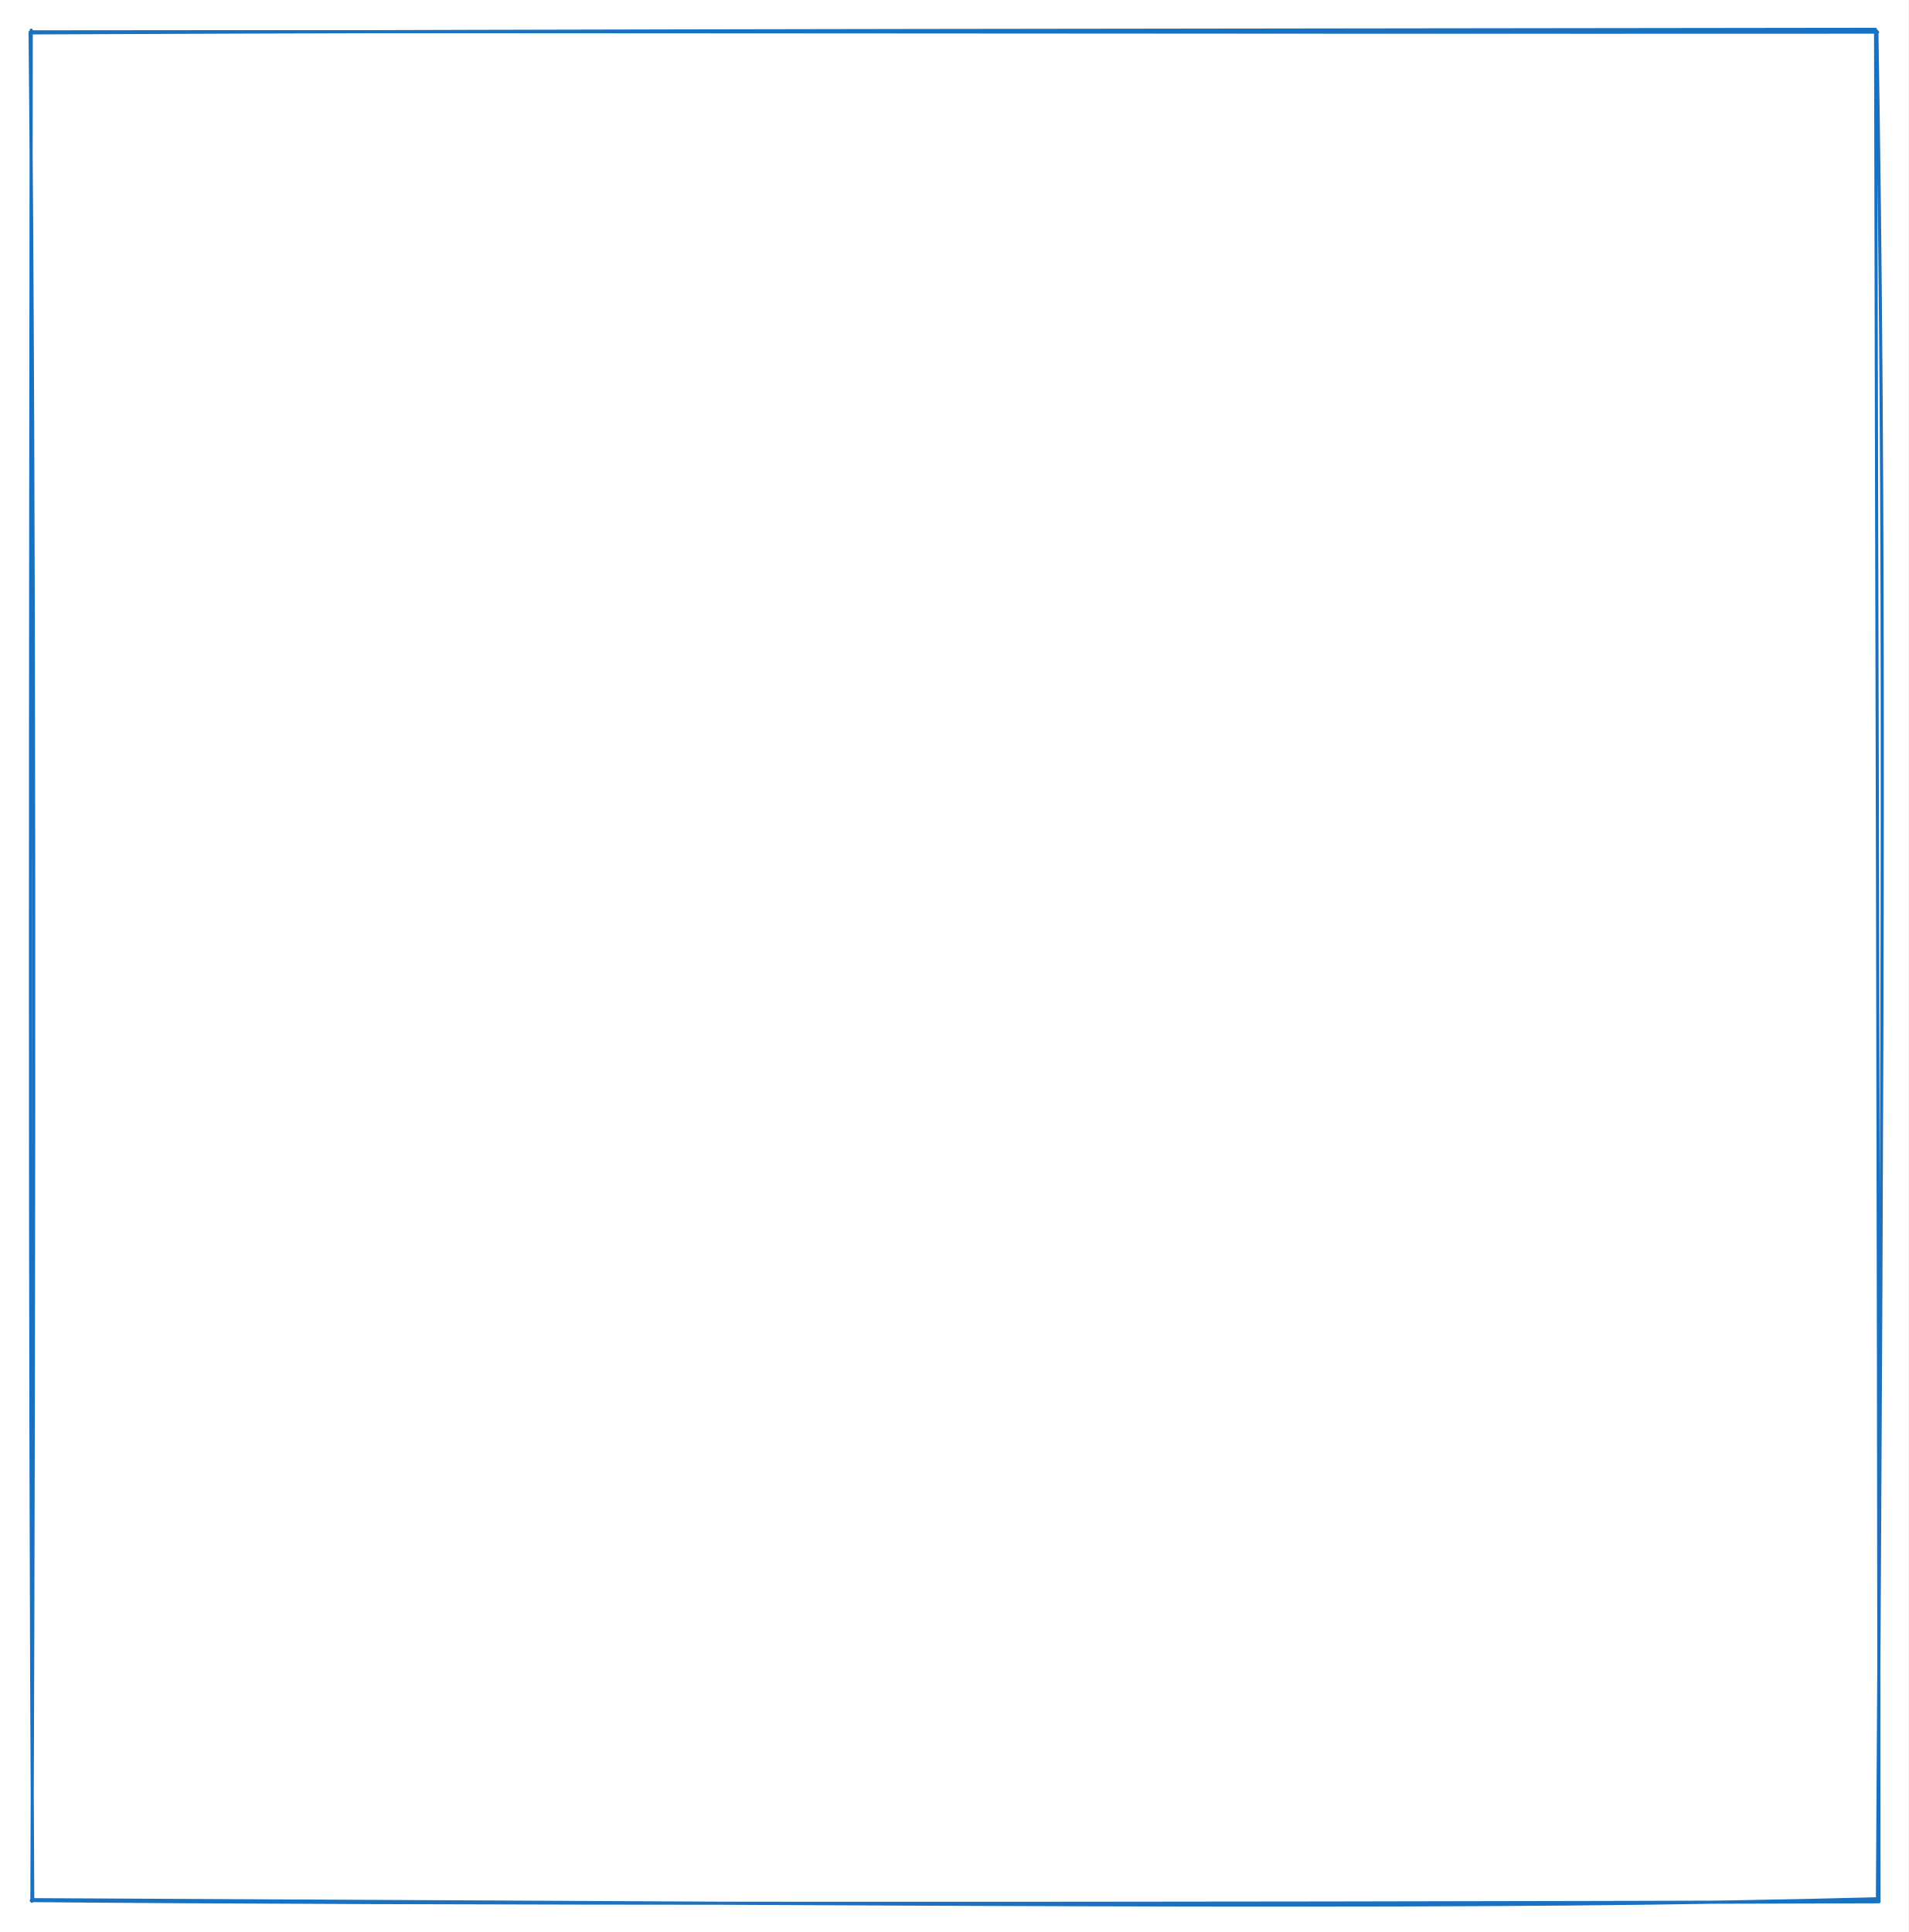
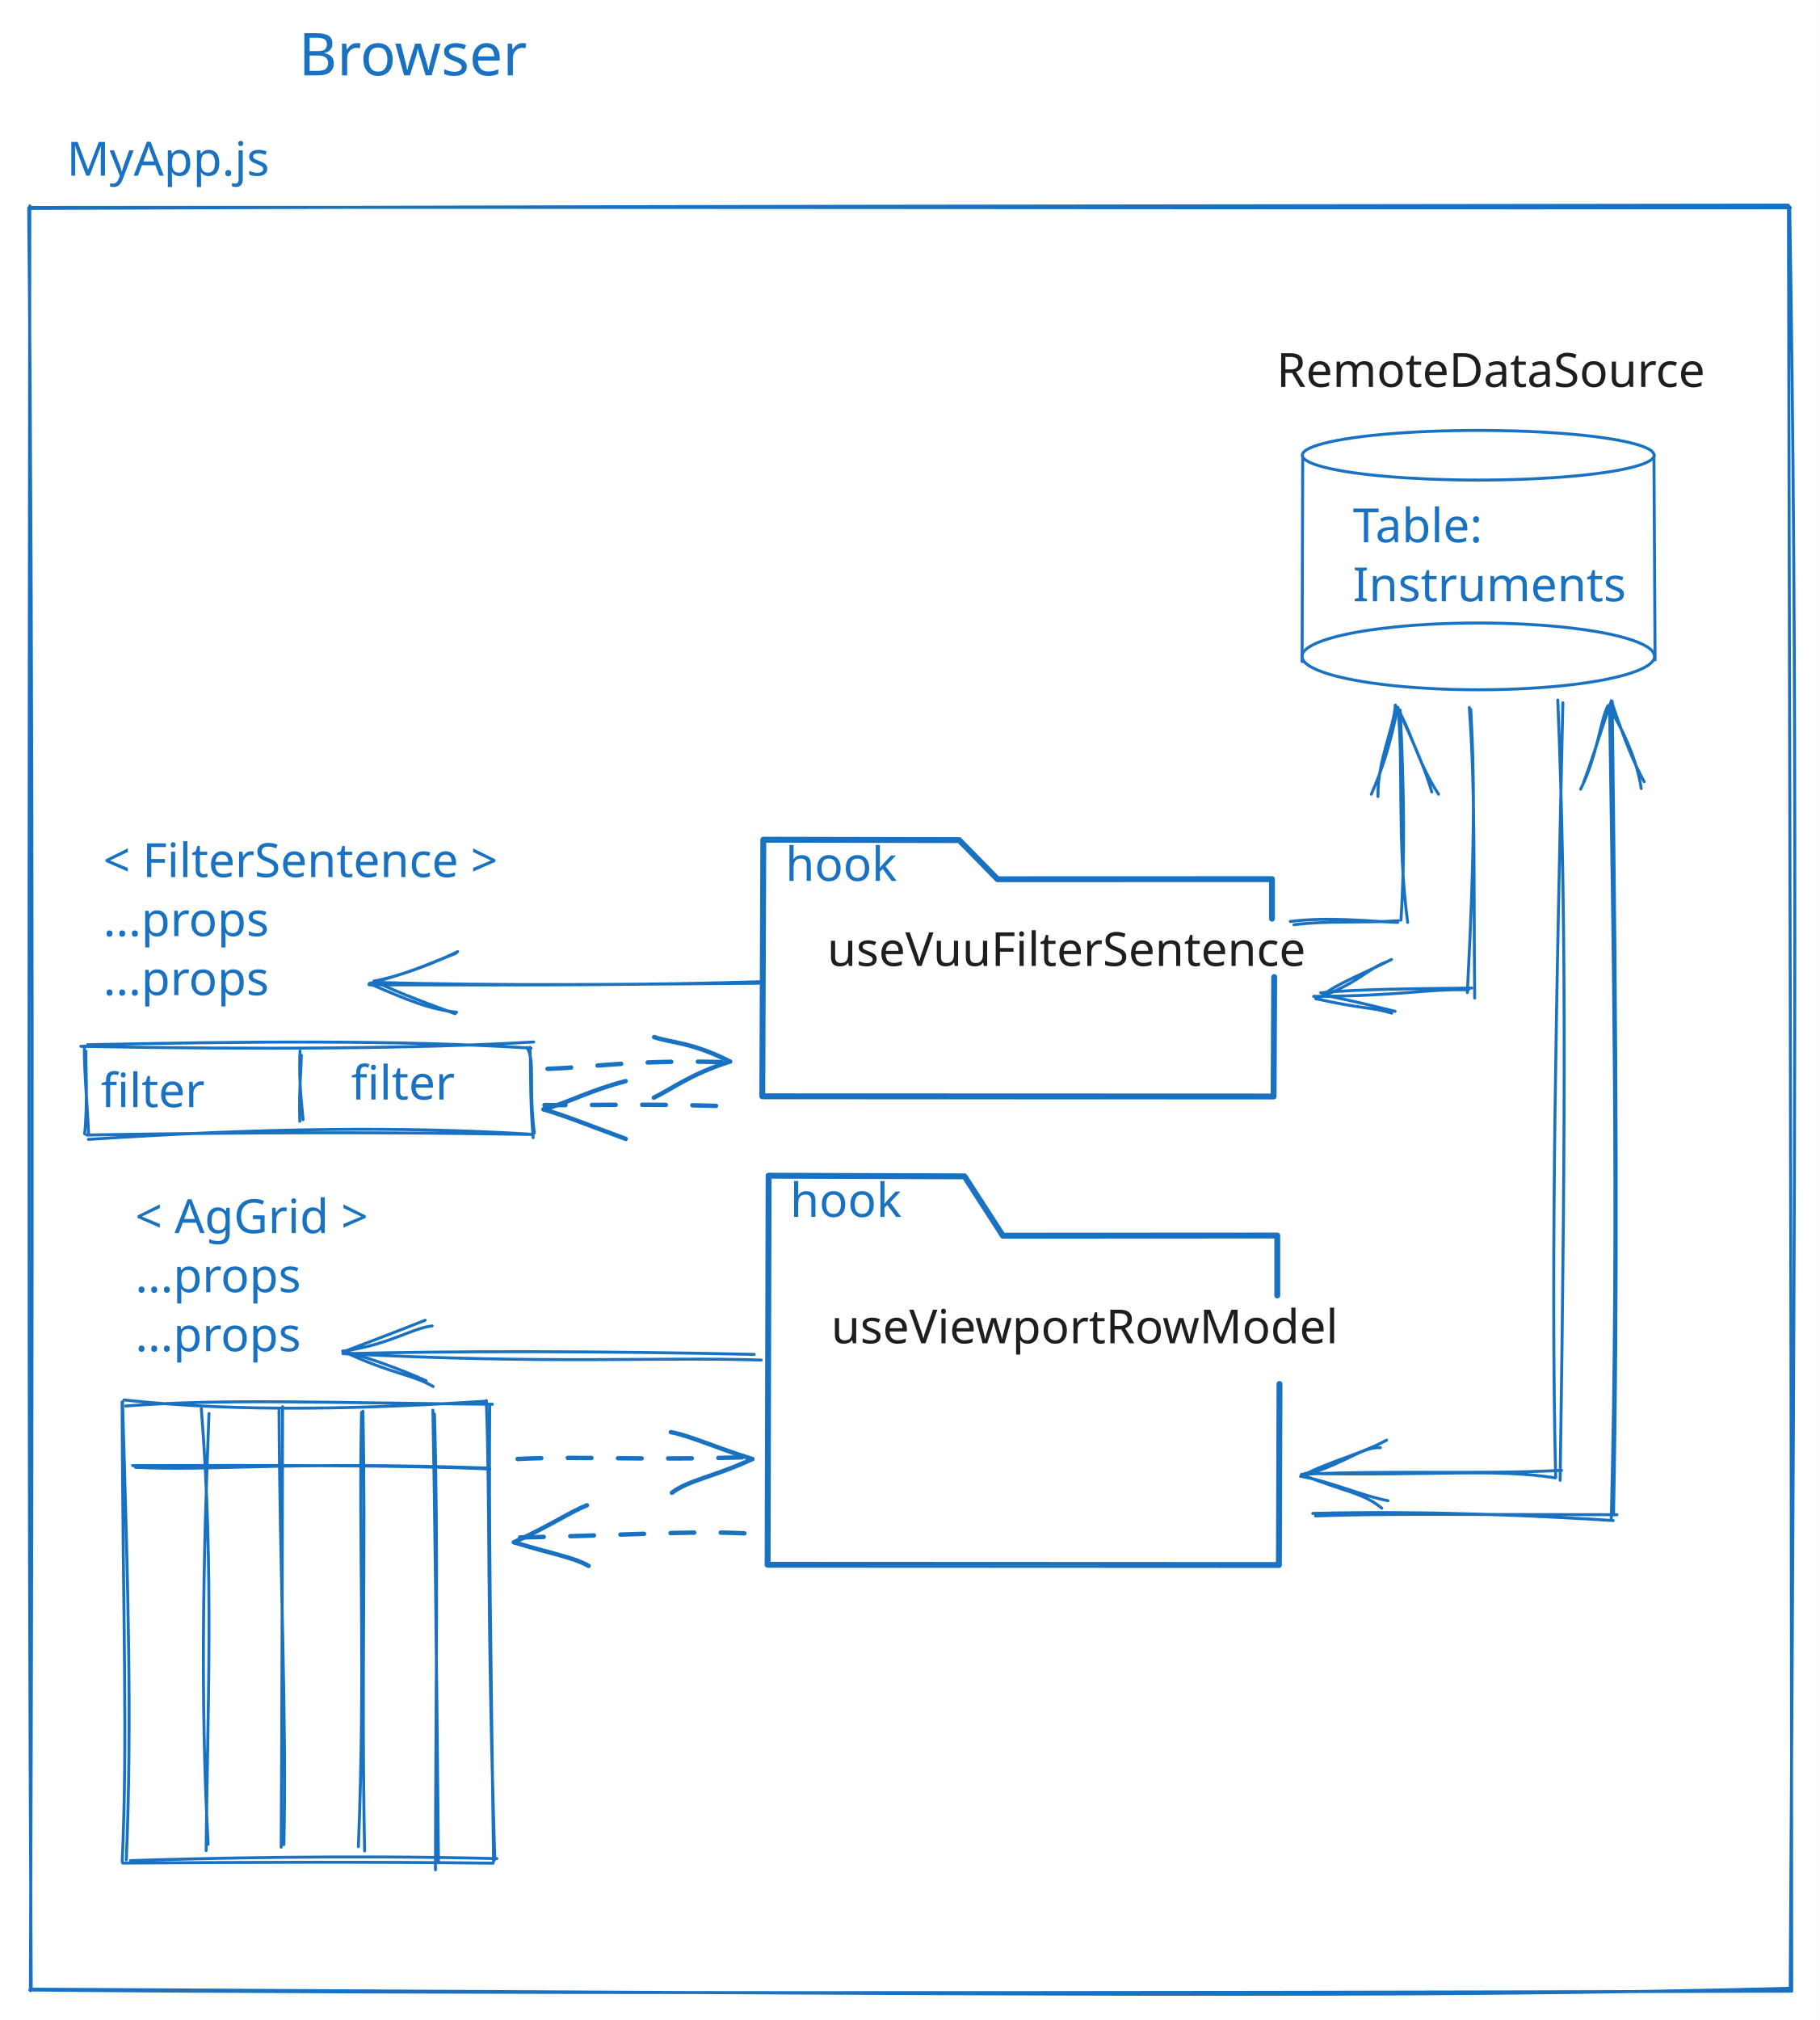
- <svg xmlns="http://www.w3.org/2000/svg" version="1.1" viewBox="0 0 616.515 624.185" width="1233.03" height="1248.369">
+ <svg xmlns="http://www.w3.org/2000/svg" version="1.1" viewBox="0 0 616.515 684.182" width="1233.03" height="1368.364">
  <defs>
    <style class="style-fonts">
      @font-face {
        font-family: "Virgil";
        src: url("https://excalidraw.com/Virgil.woff2");
      }
      @font-face {
        font-family: "Cascadia";
        src: url("https://excalidraw.com/Cascadia.woff2");
      }
    </style>
  </defs>
-   <rect x="0" y="0" width="616.515" height="624.185" fill="#ffffff" />
-   <g stroke-linecap="round" transform="translate(10 10) rotate(0 298.2576 302.0924)">
+   <rect x="0" y="0" width="616.515" height="684.182" fill="#ffffff" />
+   <g stroke-linecap="round" transform="translate(10 69.99717) rotate(0 298.2576 302.0924)">
    <path d="M0.96 0.22 L594.77 -1.38 L594.74 603.89 L-1.93 606.09" stroke="none" stroke-width="0" fill="#fff" />
    <path d="M0.46 0.62 C189.58 -0.19, 380.29 -0.23, 595.85 -0.53 M-0.13 0.29 C174.72 0.07, 350.29 0.52, 596.55 0.39 M595.9 -0.07 C596.23 181.16, 596.91 362.65, 597 604.43 M596.32 0.08 C598.87 153.85, 598.36 308.19, 596.49 604.15 M596.97 603.44 C468.05 606.8, 337.9 605.39, 0.29 603.74 M596.45 604.42 C358.09 605.12, 119.64 605.18, 0.09 604.03 M0.58 604.06 C-0.54 405.6, -0.11 206.4, 0.1 -0.26 M0.3 604.26 C1.16 378.67, 1.2 153.14, -0.28 0.4" stroke="#1971c2" stroke-width="1" fill="none" />
  </g>
+   <g transform="translate(54.74541 178.3125) rotate(0 38.39996 12.5)">
+     <text x="0" y="0" font-family="Virgil, Segoe UI Emoji" font-size="20px" fill="#0000" text-anchor="start" style="white-space: pre;" direction="ltr" dominant-baseline="text-before-edge">Browser</text>
+   </g>
+   <g transform="translate(101.1634 10) rotate(0 38.39996 12.5)">
+     <text x="0" y="0" font-family="Virgil, Segoe UI Emoji" font-size="20px" fill="#1971c2" text-anchor="start" style="white-space: pre;" direction="ltr" dominant-baseline="text-before-edge">Browser</text>
+   </g>
+   <g transform="translate(22.61259 47.08203) rotate(0 32.17596 10)">
+     <text x="0" y="0" font-family="Virgil, Segoe UI Emoji" font-size="16px" fill="#1971c2" text-anchor="start" style="white-space: pre;" direction="ltr" dominant-baseline="text-before-edge">MyApp.js</text>
+   </g>
+   <g stroke-linecap="round" transform="translate(42.24931 475.8398) rotate(0 62.11133 77.19336)">
+     <path d="M1.59 -1.46 L125.38 1.09 L123.33 152.59 L-0.43 155" stroke="none" stroke-width="0" fill="#fff" />
+     <path d="M-0.25 -1.67 C39.45 2.64, 82.77 1.3, 122.34 -1.25 M0.34 0.38 C33.91 -2.18, 69.46 -0.64, 124.56 -0.21 M122.51 -1.46 C123.86 34.42, 122.65 68.89, 125.39 153.95 M123.66 -0.04 C123.33 39.45, 123.96 80.08, 124.97 154.63 M126.07 153.68 C75.21 152.39, 26.56 153.57, 1.93 154.36 M124.81 155.23 C82.97 154.72, 40.78 154.93, -0.66 155.19 M0.54 154.09 C2.53 106.77, 1.09 61.14, -0.74 -1.03 M-0.85 154.7 C1.03 114.5, -0.58 72.23, -0.89 -0.96" stroke="#1971c2" stroke-width="1" fill="none" />
+   </g>
+   <g stroke-linecap="round">
+     <g transform="translate(44.24931 497.2383) rotate(0 61.18292 -0.2777692)">
+       <path d="M1.64 -0.25 C28.34 1.06, 52.62 -2.36, 121.34 0.01 M0.67 -0.84 C47.31 -0.91, 93.44 -1, 121.69 0.32" stroke="#1971c2" stroke-width="1" fill="none" />
+     </g>
+   </g>
+   <mask />
+   <g stroke-linecap="round">
+     <g transform="translate(69.85088 478.7852) rotate(0 -0.3426354 73.16014)">
+       <path d="M-1.65 -1.69 C2.73 53.16, 0.37 103.04, -0.02 148.01 M0.95 -0.03 C-0.95 48.44, -2 96.63, 0.65 145.89" stroke="#1971c2" stroke-width="1" fill="none" />
+     </g>
+   </g>
+   <mask />
+   <g stroke-linecap="round">
+     <g transform="translate(96.06572 477.3281) rotate(0 -0.5990665 73.72639)">
+       <path d="M-1.54 0.42 C-1.27 55.57, 1.09 105.79, 0.1 147.47 M-0.34 -0.87 C-0.42 53.19, -0.54 104.24, -0.8 148.32" stroke="#1971c2" stroke-width="1" fill="none" />
+     </g>
+   </g>
+   <mask />
+   <g stroke-linecap="round">
+     <g transform="translate(122.9954 478.9375) rotate(0 -0.5322635 73.51131)">
+       <path d="M-0.51 -0.54 C-1.5 42.28, 0.84 87.25, -1.59 146.55 M-0.06 -0.95 C0.96 44.65, -0.62 89.58, 0.53 147.97" stroke="#1971c2" stroke-width="1" fill="none" />
+     </g>
+   </g>
+   <mask />
+   <g stroke-linecap="round">
+     <g transform="translate(147.6517 478.1016) rotate(0 -0.05074893 77.36906)">
+       <path d="M-0.47 0.86 C0.81 44.37, 0.02 91.5, -0.13 155.21 M-0.99 -0.48 C-0.33 34.74, 0.08 68.84, 0.89 152.7" stroke="#1971c2" stroke-width="1" fill="none" />
+     </g>
+   </g>
+   <mask />
+   <g transform="translate(432.4876 118.6406) rotate(0 75.29597 10)">
+     <text x="0" y="0" font-family="Virgil, Segoe UI Emoji" font-size="16px" fill="#1e1e1e" text-anchor="start" style="white-space: pre;" direction="ltr" dominant-baseline="text-before-edge">RemoteDataSource</text>
+   </g>
+   <g transform="translate(45.80009 405.2539) rotate(0 42.03197 30)">
+     <text x="0" y="0" font-family="Virgil, Segoe UI Emoji" font-size="16px" fill="#1971c2" text-anchor="start" style="white-space: pre;" direction="ltr" dominant-baseline="text-before-edge">&lt; AgGrid &gt;</text>
+     <text x="0" y="20" font-family="Virgil, Segoe UI Emoji" font-size="16px" fill="#1971c2" text-anchor="start" style="white-space: pre;" direction="ltr" dominant-baseline="text-before-edge">...props</text>
+     <text x="0" y="40" font-family="Virgil, Segoe UI Emoji" font-size="16px" fill="#1971c2" text-anchor="start" style="white-space: pre;" direction="ltr" dominant-baseline="text-before-edge">...props</text>
+   </g>
+   <g transform="translate(458.3353 171.25) rotate(0 46.98396 20)">
+     <text x="0" y="0" font-family="Virgil, Segoe UI Emoji" font-size="16px" fill="#1971c2" text-anchor="start" style="white-space: pre;" direction="ltr" dominant-baseline="text-before-edge">Table: </text>
+     <text x="0" y="20" font-family="Virgil, Segoe UI Emoji" font-size="16px" fill="#1971c2" text-anchor="start" style="white-space: pre;" direction="ltr" dominant-baseline="text-before-edge">Instruments</text>
+   </g>
+   <g stroke-linecap="round" transform="translate(441.2018 145.7802) rotate(0 59.61007 8.408622)">
+     <path d="M119.22 8.41 C119.22 8.81, 119.02 9.21, 118.61 9.61 C118.21 10, 117.6 10.39, 116.81 10.78 C116.01 11.16, 115.01 11.54, 113.83 11.9 C112.66 12.26, 111.29 12.62, 109.76 12.95 C108.23 13.29, 106.51 13.61, 104.66 13.92 C102.81 14.22, 100.78 14.5, 98.65 14.76 C96.51 15.02, 94.22 15.27, 91.84 15.48 C89.46 15.7, 86.95 15.89, 84.37 16.06 C81.8 16.22, 79.12 16.36, 76.4 16.48 C73.69 16.59, 70.89 16.67, 68.09 16.73 C65.29 16.79, 62.44 16.82, 59.61 16.82 C56.78 16.82, 53.93 16.79, 51.13 16.73 C48.33 16.67, 45.53 16.59, 42.82 16.48 C40.1 16.36, 37.42 16.22, 34.85 16.06 C32.27 15.89, 29.76 15.7, 27.38 15.48 C25 15.27, 22.71 15.02, 20.57 14.76 C18.44 14.5, 16.41 14.22, 14.56 13.92 C12.71 13.61, 10.99 13.29, 9.46 12.95 C7.93 12.62, 6.56 12.26, 5.39 11.9 C4.21 11.54, 3.21 11.16, 2.41 10.78 C1.62 10.39, 1.01 10, 0.61 9.61 C0.2 9.21, 0 8.81, 0 8.41 C0 8.01, 0.2 7.61, 0.61 7.21 C1.01 6.82, 1.62 6.42, 2.41 6.04 C3.21 5.66, 4.21 5.28, 5.39 4.92 C6.56 4.55, 7.93 4.2, 9.46 3.86 C10.99 3.53, 12.71 3.2, 14.56 2.9 C16.41 2.6, 18.44 2.32, 20.57 2.05 C22.71 1.79, 25 1.55, 27.38 1.33 C29.76 1.12, 32.27 0.93, 34.85 0.76 C37.42 0.59, 40.1 0.45, 42.82 0.34 C45.53 0.23, 48.33 0.14, 51.13 0.09 C53.93 0.03, 56.78 0, 59.61 0 C62.44 0, 65.29 0.03, 68.09 0.09 C70.89 0.14, 73.69 0.23, 76.4 0.34 C79.12 0.45, 81.8 0.59, 84.37 0.76 C86.95 0.93, 89.46 1.12, 91.84 1.33 C94.22 1.55, 96.51 1.79, 98.65 2.05 C100.78 2.32, 102.81 2.6, 104.66 2.9 C106.51 3.2, 108.23 3.53, 109.76 3.86 C111.29 4.2, 112.66 4.55, 113.83 4.92 C115.01 5.28, 116.01 5.66, 116.81 6.04 C117.6 6.42, 118.21 6.82, 118.61 7.21 C119.02 7.61, 119.12 8.21, 119.22 8.41 C119.32 8.61, 119.32 8.21, 119.22 8.41" stroke="#1971c2" stroke-width="1" fill="none" />
+   </g>
+   <g stroke-linecap="round" transform="translate(441.0911 211.0076) rotate(0 59.71497 11.31103)">
+     <path d="M119.43 11.31 C119.43 11.85, 119.23 12.39, 118.82 12.92 C118.42 13.45, 117.81 13.98, 117.01 14.5 C116.21 15.01, 115.21 15.52, 114.03 16.01 C112.86 16.5, 111.48 16.97, 109.95 17.43 C108.42 17.88, 106.7 18.31, 104.84 18.72 C102.99 19.12, 100.96 19.51, 98.82 19.86 C96.68 20.21, 94.38 20.54, 92 20.83 C89.62 21.12, 87.1 21.38, 84.52 21.6 C81.94 21.82, 79.26 22.01, 76.54 22.16 C73.82 22.32, 71.02 22.43, 68.21 22.51 C65.41 22.58, 62.55 22.62, 59.71 22.62 C56.88 22.62, 54.02 22.58, 51.22 22.51 C48.41 22.43, 45.61 22.32, 42.89 22.16 C40.17 22.01, 37.49 21.82, 34.91 21.6 C32.33 21.38, 29.81 21.12, 27.43 20.83 C25.05 20.54, 22.75 20.21, 20.61 19.86 C18.47 19.51, 16.44 19.12, 14.59 18.72 C12.73 18.31, 11.01 17.88, 9.48 17.43 C7.95 16.97, 6.57 16.5, 5.4 16.01 C4.22 15.52, 3.22 15.01, 2.42 14.5 C1.62 13.98, 1.01 13.45, 0.61 12.92 C0.2 12.39, 0 11.85, 0 11.31 C0 10.77, 0.2 10.23, 0.61 9.7 C1.01 9.17, 1.62 8.64, 2.42 8.12 C3.22 7.61, 4.22 7.1, 5.4 6.61 C6.57 6.12, 7.95 5.65, 9.48 5.2 C11.01 4.74, 12.73 4.31, 14.59 3.9 C16.44 3.5, 18.47 3.11, 20.61 2.76 C22.75 2.41, 25.05 2.09, 27.43 1.8 C29.81 1.51, 32.33 1.25, 34.91 1.02 C37.49 0.8, 40.17 0.61, 42.89 0.46 C45.61 0.31, 48.41 0.19, 51.22 0.12 C54.02 0.04, 56.88 0, 59.71 0 C62.55 0, 65.41 0.04, 68.21 0.12 C71.02 0.19, 73.82 0.31, 76.54 0.46 C79.26 0.61, 81.94 0.8, 84.52 1.02 C87.1 1.25, 89.62 1.51, 92 1.8 C94.38 2.09, 96.68 2.41, 98.82 2.76 C100.96 3.11, 102.99 3.5, 104.84 3.9 C106.7 4.31, 108.42 4.74, 109.95 5.2 C111.48 5.65, 112.86 6.12, 114.03 6.61 C115.21 7.1, 116.21 7.61, 117.01 8.12 C117.81 8.64, 118.42 9.17, 118.82 9.7 C119.23 10.23, 119.33 11.04, 119.43 11.31 C119.53 11.58, 119.53 11.04, 119.43 11.31" stroke="#1971c2" stroke-width="1" fill="none" />
+   </g>
+   <g stroke-linecap="round">
+     <g transform="translate(560.3325 154.7265) rotate(0 0.1918325 34.38408)">
+       <path d="M0 0 C0.06 11.46, 0.32 57.31, 0.38 68.77 M0 0 C0.06 11.46, 0.32 57.31, 0.38 68.77" stroke="#1971c2" stroke-width="1" fill="none" />
+     </g>
+   </g>
+   <mask />
+   <g stroke-linecap="round">
+     <g transform="translate(441.3382 154.7571) rotate(0 -0.1066783 34.66571)">
+       <path d="M0 0 C-0.04 11.56, -0.18 57.78, -0.21 69.33 M0 0 C-0.04 11.56, -0.18 57.78, -0.21 69.33" stroke="#1971c2" stroke-width="1" fill="none" />
+     </g>
+   </g>
+   <mask />
+   <g stroke-linecap="round">
+     <g transform="translate(432.7216 438.7618) rotate(0 -85.96029 25.38253)">
+       <path d="M0 0 C0 -4.08, 0 -8.17, 0 -20.28 M0 0 C0 -4.34, 0 -8.68, 0 -20.28 M0 -20.28 C-31.77 -20.27, -63.55 -20.25, -92.97 -20.23 M0 -20.28 C-26.56 -20.27, -53.12 -20.25, -92.97 -20.23 M-92.97 -20.23 C-97.46 -27.17, -101.94 -34.1, -105.96 -40.33 M-92.97 -20.23 C-96.7 -26, -100.43 -31.77, -105.96 -40.33 M-105.96 -40.33 C-126.39 -40.39, -146.82 -40.46, -172.33 -40.55 M-105.96 -40.33 C-121.62 -40.38, -137.27 -40.43, -172.33 -40.55 M-172.33 -40.55 C-172.46 8.81, -172.58 58.17, -172.67 91.23 M-172.33 -40.55 C-172.46 10.42, -172.59 61.39, -172.67 91.23 M-172.67 91.23 C-122.23 91.25, -71.79 91.28, 0.55 91.31 M-172.67 91.23 C-132.84 91.25, -93.02 91.27, 0.55 91.31 M0.55 91.31 C0.6 75.49, 0.65 59.67, 0.75 29.98 M0.55 91.31 C0.63 67.61, 0.7 43.9, 0.75 29.98" stroke="#1971c2" stroke-width="2" fill="none" />
+     </g>
+   </g>
+   <mask />
+   <g transform="translate(281.5854 442.6202) rotate(0 80.67035 9.952429)">
+     <text x="0" y="0" font-family="Virgil, Segoe UI Emoji" font-size="15.924px" fill="#1e1e1e" text-anchor="start" style="white-space: pre;" direction="ltr" dominant-baseline="text-before-edge">useViewportRowModel</text>
+   </g>
+   <g transform="translate(267.6558 399.757) rotate(0 16.71199 10)">
+     <text x="0" y="0" font-family="Virgil, Segoe UI Emoji" font-size="16px" fill="#1971c2" text-anchor="start" style="white-space: pre;" direction="ltr" dominant-baseline="text-before-edge">hook</text>
+   </g>
+   <g stroke-linecap="round">
+     <g transform="translate(256.3667 459.339) rotate(0 -69.33739 -0.09968719)">
+       <path d="M1.53 1.32 C-34.13 0.2, -69 2.77, -140.2 -0.86 M-0.84 -0.6 C-52.21 -1.76, -105.24 -1.8, -139.5 -0.83" stroke="#1971c2" stroke-width="1" fill="none" />
+     </g>
+     <g transform="translate(256.3667 459.339) rotate(0 -69.33739 -0.09968719)">
+       <path d="M-109.96 -10.25 C-117.43 -9.29, -124.01 -3.99, -140.24 -1.69 M-112.33 -12.17 C-121.4 -8.54, -132.1 -4.5, -139.54 -1.67" stroke="#1971c2" stroke-width="1" fill="none" />
+     </g>
+     <g transform="translate(256.3667 459.339) rotate(0 -69.33739 -0.09968719)">
+       <path d="M-109.62 10.27 C-116.98 6.03, -123.64 6.11, -140.24 -1.69 M-111.99 8.35 C-121.12 4.19, -131.95 0.43, -139.54 -1.67" stroke="#1971c2" stroke-width="1" fill="none" />
+     </g>
+   </g>
+   <mask />
+   <g stroke-linecap="round">
+     <g transform="translate(175.523 492.7726) rotate(0 40.05861 1.043384)">
+       <path d="M-0.15 1.39 C19.69 0.34, 42.69 1.98, 80.27 0.7" stroke="#1971c2" stroke-width="1.5" fill="none" stroke-dasharray="8 9" />
+     </g>
+     <g transform="translate(175.523 492.7726) rotate(0 40.05861 1.043384)">
+       <path d="M52.11 12.83 C57.88 8.47, 66.9 7.29, 79.34 1.4" stroke="#1971c2" stroke-width="1.5" fill="none" />
+     </g>
+     <g transform="translate(175.523 492.7726) rotate(0 40.05861 1.043384)">
+       <path d="M51.76 -7.69 C57.8 -6.65, 66.91 -2.44, 79.34 1.4" stroke="#1971c2" stroke-width="1.5" fill="none" />
+     </g>
+   </g>
+   <mask />
+   <g stroke-linecap="round">
+     <g transform="translate(253.6519 519.3077) rotate(0 -41.36072 0.6490414)">
+       <path d="M-1.47 0.04 C-21.06 -0.88, -41.41 0.74, -81.25 1.53" stroke="#1971c2" stroke-width="1.5" fill="none" stroke-dasharray="8 9" />
+     </g>
+     <g transform="translate(253.6519 519.3077) rotate(0 -41.36072 0.6490414)">
+       <path d="M-54.82 -9.45 C-60.39 -7.29, -66.66 -2.85, -79.53 3.06" stroke="#1971c2" stroke-width="1.5" fill="none" />
+     </g>
+     <g transform="translate(253.6519 519.3077) rotate(0 -41.36072 0.6490414)">
+       <path d="M-54.26 11.06 C-59.84 7.97, -66.25 7.16, -79.53 3.06" stroke="#1971c2" stroke-width="1.5" fill="none" />
+     </g>
+   </g>
+   <mask />
+   <g stroke-linecap="round">
+     <g transform="translate(430.9241 311.151) rotate(0 -85.96029 16.74072)">
+       <path d="M0 0 C0 -4.36, 0 -8.72, 0 -13.38 M0 0 C0 -4.14, 0 -8.28, 0 -13.38 M0 -13.38 C-22.54 -13.37, -45.08 -13.36, -92.97 -13.35 M0 -13.38 C-31.81 -13.37, -63.62 -13.36, -92.97 -13.35 M-92.97 -13.35 C-97.65 -18.12, -102.33 -22.89, -105.96 -26.6 M-92.97 -13.35 C-97.94 -18.41, -102.91 -23.48, -105.96 -26.6 M-105.96 -26.6 C-121.5 -26.63, -137.04 -26.67, -172.33 -26.74 M-105.96 -26.6 C-132.16 -26.65, -158.36 -26.71, -172.33 -26.74 M-172.33 -26.74 C-172.44 0.85, -172.55 28.44, -172.67 60.17 M-172.33 -26.74 C-172.44 2.39, -172.56 31.52, -172.67 60.17 M-172.67 60.17 C-128.17 60.18, -83.66 60.2, 0.55 60.23 M-172.67 60.17 C-119.86 60.18, -67.04 60.2, 0.55 60.23 M0.55 60.23 C0.61 48.49, 0.67 36.76, 0.75 19.78 M0.55 60.23 C0.59 52.01, 0.63 43.79, 0.75 19.78" stroke="#1971c2" stroke-width="2" fill="none" />
+     </g>
+   </g>
+   <mask />
+   <g transform="translate(280.2567 314.811) rotate(0 80.86559 9.952429)">
+     <text x="0" y="0" font-family="Virgil, Segoe UI Emoji" font-size="15.924px" fill="#1e1e1e" text-anchor="start" style="white-space: pre;" direction="ltr" dominant-baseline="text-before-edge">useVuuFilterSentence</text>
+   </g>
+   <g transform="translate(266.0927 285.936) rotate(0 16.71199 10)">
+     <text x="0" y="0" font-family="Virgil, Segoe UI Emoji" font-size="16px" fill="#1971c2" text-anchor="start" style="white-space: pre;" direction="ltr" dominant-baseline="text-before-edge">hook</text>
+   </g>
+   <g transform="translate(34.96438 284.6476) rotate(0 71.50397 30)">
+     <text x="0" y="0" font-family="Virgil, Segoe UI Emoji" font-size="16px" fill="#1971c2" text-anchor="start" style="white-space: pre;" direction="ltr" dominant-baseline="text-before-edge">&lt; FilterSentence &gt;</text>
+     <text x="0" y="20" font-family="Virgil, Segoe UI Emoji" font-size="16px" fill="#1971c2" text-anchor="start" style="white-space: pre;" direction="ltr" dominant-baseline="text-before-edge">   ...props</text>
+     <text x="0" y="40" font-family="Virgil, Segoe UI Emoji" font-size="16px" fill="#1971c2" text-anchor="start" style="white-space: pre;" direction="ltr" dominant-baseline="text-before-edge">   ...props</text>
+   </g>
+   <g stroke-linecap="round" transform="translate(29.0386 354.4249) rotate(0 75.30469 15.1875)">
+     <path d="M1.23 -1.55 L150.39 1.18 L149.9 30.83 L0.67 31.14" stroke="none" stroke-width="0" fill="#fff" />
+     <path d="M-1.65 -0.03 C58.02 1.14, 114 0.73, 151.76 -1.5 M0.62 -0.56 C53.16 -1.68, 106.35 -2.24, 150.87 0.58 M149.45 0.38 C152.34 4.45, 149.96 13.07, 151.99 29.33 M150.48 0.31 C150.96 8.19, 150.35 15.62, 151.58 30.9 M150.02 29.69 C106.49 27.08, 60.92 27.58, 0.92 31.49 M151.15 29.82 C103.86 29.02, 55.8 29.04, 0.34 30.01 M-0.36 29.64 C0.76 18.67, -0.09 6.82, 0.07 1.65 M0.96 29.77 C0.61 20.23, -0.59 8, -0.45 -0.12" stroke="#1971c2" stroke-width="1" fill="none" />
+   </g>
+   <g stroke-linecap="round">
+     <g transform="translate(102.2925 357.2765) rotate(0 -0.2182231 10.62922)">
+       <path d="M-0.65 -1.27 C-1.15 10.63, 0.14 17.79, 0.36 21.99 M-0.19 0.16 C-0.31 5.68, -1.03 12.37, -0.72 22.53" stroke="#1971c2" stroke-width="1" fill="none" />
+     </g>
+   </g>
+   <mask />
+   <g transform="translate(34.17532 362.5773) rotate(0 20.07998 10)">
+     <text x="0" y="0" font-family="Virgil, Segoe UI Emoji" font-size="16px" fill="#1971c2" text-anchor="start" style="white-space: pre;" direction="ltr" dominant-baseline="text-before-edge">filter</text>
+   </g>
+   <g transform="translate(118.9391 359.9913) rotate(0 20.07998 10)">
+     <text x="0" y="0" font-family="Virgil, Segoe UI Emoji" font-size="16px" fill="#1971c2" text-anchor="start" style="white-space: pre;" direction="ltr" dominant-baseline="text-before-edge">filter</text>
+   </g>
+   <g stroke-linecap="round">
+     <g transform="translate(257.5855 333.1476) rotate(0 -66.27178 -0.08560929)">
+       <path d="M0.02 -0.64 C-35 0.43, -67.81 0.56, -132.56 0.42 M-0.49 -0.12 C-44.4 0.2, -87.83 0.86, -130.92 -0.43" stroke="#1971c2" stroke-width="1" fill="none" />
+     </g>
+     <g transform="translate(257.5855 333.1476) rotate(0 -66.27178 -0.08560929)">
+       <path d="M-102.53 -10.82 C-111.47 -6.57, -118.17 -3.96, -132.45 0 M-103.04 -10.31 C-112.22 -6.72, -120.87 -2.76, -130.81 -0.85" stroke="#1971c2" stroke-width="1" fill="none" />
+     </g>
+     <g transform="translate(257.5855 333.1476) rotate(0 -66.27178 -0.08560929)">
+       <path d="M-102.9 9.7 C-111.68 8.73, -118.29 6.13, -132.45 0 M-103.4 10.21 C-112.4 6.85, -120.93 3.87, -130.81 -0.85" stroke="#1971c2" stroke-width="1" fill="none" />
+     </g>
+   </g>
+   <mask />
+   <g stroke-linecap="round">
+     <g transform="translate(498.6988 240.296) rotate(0 -0.3419405 48.54348)">
+       <path d="M-0.43 -0.01 C0.67 20.26, 1.22 41.57, -1.58 95.9 M-0.92 -0.66 C1.18 28.18, 0.47 54.61, 0.9 97.75" stroke="#1971c2" stroke-width="1" fill="none" />
+     </g>
+   </g>
+   <mask />
+   <g stroke-linecap="round">
+     <g transform="translate(528.0503 237.4835) rotate(0 0.09846786 131.7593)">
+       <path d="M1.42 0.55 C-0.57 92.3, -2.81 187.23, -1.02 262.93 M-0.3 -0.38 C2.42 66.64, 2.47 133.49, 0.5 263.9" stroke="#1971c2" stroke-width="1" fill="none" />
+     </g>
+   </g>
+   <mask />
+   <g stroke-linecap="round">
+     <g transform="translate(498.1245 335.5187) rotate(0 -26.296 0.5541856)">
+       <path d="M-0.65 -0.26 C-14.27 -0.67, -23.94 1.87, -53.08 1.97 M0.49 -0.86 C-18.32 -0.64, -38.97 -0.51, -50.72 0.76" stroke="#1971c2" stroke-width="1" fill="none" />
+     </g>
+     <g transform="translate(498.1245 335.5187) rotate(0 -26.296 0.5541856)">
+       <path d="M-27.84 -9.94 C-34.58 -7.75, -37.38 -2.64, -52.32 2.74 M-26.7 -10.54 C-35.13 -6.25, -45.4 -2.24, -49.95 1.53" stroke="#1971c2" stroke-width="1" fill="none" />
+     </g>
+     <g transform="translate(498.1245 335.5187) rotate(0 -26.296 0.5541856)">
+       <path d="M-26.63 7.63 C-33.67 5.5, -36.76 6.28, -52.32 2.74 M-25.49 7.02 C-34.4 4.8, -45.12 2.28, -49.95 1.53" stroke="#1971c2" stroke-width="1" fill="none" />
+     </g>
+   </g>
+   <mask />
+   <g stroke-linecap="round">
+     <g transform="translate(528.1324 498.6593) rotate(0 -43.16521 0.6219904)">
+       <path d="M-1.19 1.89 C-22.08 -1.31, -41.25 1.21, -86.06 0.41 M0.9 -0.65 C-27.14 0.82, -55.79 -0.76, -87.23 0.7" stroke="#1971c2" stroke-width="1" fill="none" />
+     </g>
+     <g transform="translate(528.1324 498.6593) rotate(0 -43.16521 0.6219904)">
+       <path d="M-60.48 -8.34 C-66.88 -8.58, -71.55 -3.38, -86.3 1.11 M-58.39 -10.88 C-67.32 -6, -76.93 -4.06, -87.46 1.39" stroke="#1971c2" stroke-width="1" fill="none" />
+     </g>
+     <g transform="translate(528.1324 498.6593) rotate(0 -43.16521 0.6219904)">
+       <path d="M-59.99 12.18 C-66.48 6.9, -71.26 7.06, -86.3 1.11 M-57.9 9.63 C-67.12 7.9, -76.89 3.23, -87.46 1.39" stroke="#1971c2" stroke-width="1" fill="none" />
+     </g>
+   </g>
+   <mask />
+   <g stroke-linecap="round">
+     <g transform="translate(437.1597 311.5773) rotate(0 18.27949 0.7207072)">
+       <path d="M1.2 1.65 C12.57 0.16, 23.38 1.14, 36.6 0.29 M-0.04 0.53 C13.41 -1.17, 26.94 0.55, 36.32 0.83" stroke="#1971c2" stroke-width="1" fill="none" />
+     </g>
+   </g>
+   <mask />
+   <g stroke-linecap="round">
+     <g transform="translate(445.0191 513.8429) rotate(0 51.24681 -0.1797641)">
+       <path d="M-0.29 -1.24 C39.03 -2.29, 79.4 -0.24, 101.51 1.17 M0.67 -0.39 C23.92 -1.26, 49.7 -0.79, 102.79 -0.81" stroke="#1971c2" stroke-width="1" fill="none" />
+     </g>
+   </g>
+   <mask />
+   <g stroke-linecap="round">
+     <g transform="translate(475.2417 311.7062) rotate(0 0.005583948 -35.69555)">
+       <path d="M1.65 0.72 C-1.99 -26.52, 0.29 -52.66, -1.64 -72.11 M-0.61 -0.06 C0.71 -21.4, 0.48 -42.62, -0.88 -71.2" stroke="#1971c2" stroke-width="1" fill="none" />
+     </g>
+     <g transform="translate(475.2417 311.7062) rotate(0 0.005583948 -35.69555)">
+       <path d="M12.1 -42.7 C4.49 -54.41, 2.68 -65.12, -2.52 -72.83 M9.83 -43.47 C7.41 -51.69, 3.72 -59.88, -1.75 -71.92" stroke="#1971c2" stroke-width="1" fill="none" />
+     </g>
+     <g transform="translate(475.2417 311.7062) rotate(0 0.005583948 -35.69555)">
+       <path d="M-8.41 -41.92 C-8.61 -54.08, -3 -65.07, -2.52 -72.83 M-10.67 -42.7 C-6.83 -51.29, -4.25 -59.72, -1.75 -71.92" stroke="#1971c2" stroke-width="1" fill="none" />
+     </g>
+   </g>
+   <mask />
+   <g stroke-linecap="round">
+     <g transform="translate(546.4253 513.7413) rotate(0 0.0002408029 -137.5333)">
+       <path d="M-0.56 1.11 C2.04 -100.41, -0.07 -202, -1.13 -274.88 M0.21 -0.67 C1.64 -75.46, 1.33 -151.74, -0.24 -276.18" stroke="#1971c2" stroke-width="1" fill="none" />
+     </g>
+     <g transform="translate(546.4253 513.7413) rotate(0 0.0002408029 -137.5333)">
+       <path d="M9.59 -246.66 C7.9 -258.38, 1.33 -270.12, -1.69 -274.68 M10.59 -248.97 C7.32 -254.88, 4 -262.79, -0.54 -276.35" stroke="#1971c2" stroke-width="1" fill="none" />
+     </g>
+     <g transform="translate(546.4253 513.7413) rotate(0 0.0002408029 -137.5333)">
+       <path d="M-10.93 -246.44 C-5.15 -258.1, -4.26 -269.91, -1.69 -274.68 M-9.93 -248.75 C-7.54 -254.86, -5.2 -262.83, -0.54 -276.35" stroke="#1971c2" stroke-width="1" fill="none" />
+     </g>
+   </g>
+   <mask />
+   <g stroke-linecap="round">
+     <g transform="translate(184.8042 360.2062) rotate(0 32.47061 0.597337)">
+       <path d="M0.69 1.81 C15.56 1.35, 31.22 -1.52, 64.25 -0.33" stroke="#1971c2" stroke-width="1.5" fill="none" stroke-dasharray="8 9" />
+     </g>
+     <g transform="translate(184.8042 360.2062) rotate(0 32.47061 0.597337)">
+       <path d="M36.69 11.58 C42.65 8.73, 49.37 3.47, 62.52 -0.65" stroke="#1971c2" stroke-width="1.5" fill="none" />
+     </g>
+     <g transform="translate(184.8042 360.2062) rotate(0 32.47061 0.597337)">
+       <path d="M36.81 -8.94 C42.68 -6.92, 49.37 -7.33, 62.52 -0.65" stroke="#1971c2" stroke-width="1.5" fill="none" />
+     </g>
+   </g>
+   <mask />
+   <g stroke-linecap="round">
+     <g transform="translate(241.9292 372.8234) rotate(0 -28.41643 1.551379)">
+       <path d="M0.63 1.74 C-22.78 1.02, -41.83 1.56, -57.46 1.46" stroke="#1971c2" stroke-width="1.5" fill="none" stroke-dasharray="8 9" />
+     </g>
+     <g transform="translate(241.9292 372.8234) rotate(0 -28.41643 1.551379)">
+       <path d="M-30 -6.63 C-41.88 -3.6, -49.43 0.67, -57.76 2.92" stroke="#1971c2" stroke-width="1.5" fill="none" />
+     </g>
+     <g transform="translate(241.9292 372.8234) rotate(0 -28.41643 1.551379)">
+       <path d="M-29.95 12.92 C-41.91 8.54, -49.47 5.4, -57.76 2.92" stroke="#1971c2" stroke-width="1.5" fill="none" />
+     </g>
+   </g>
+   <mask />
</svg>
